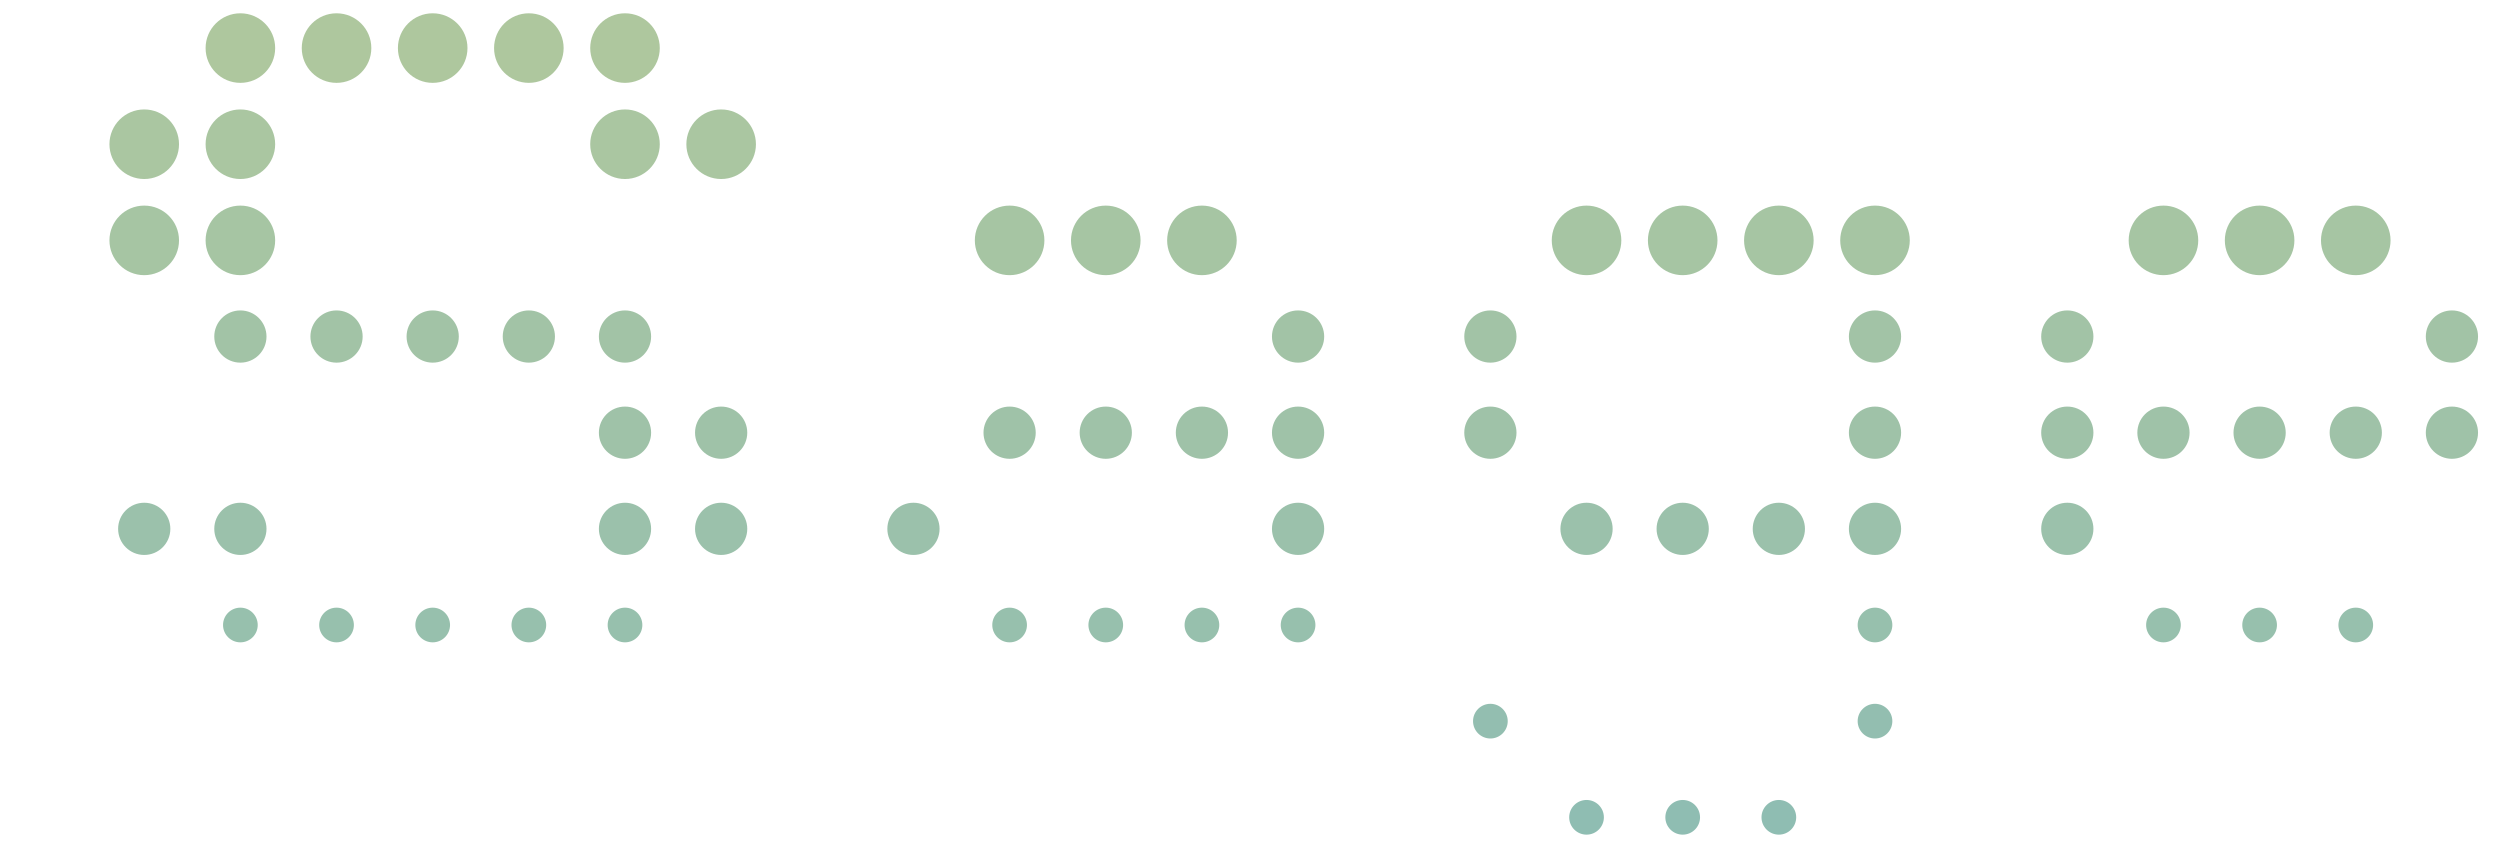
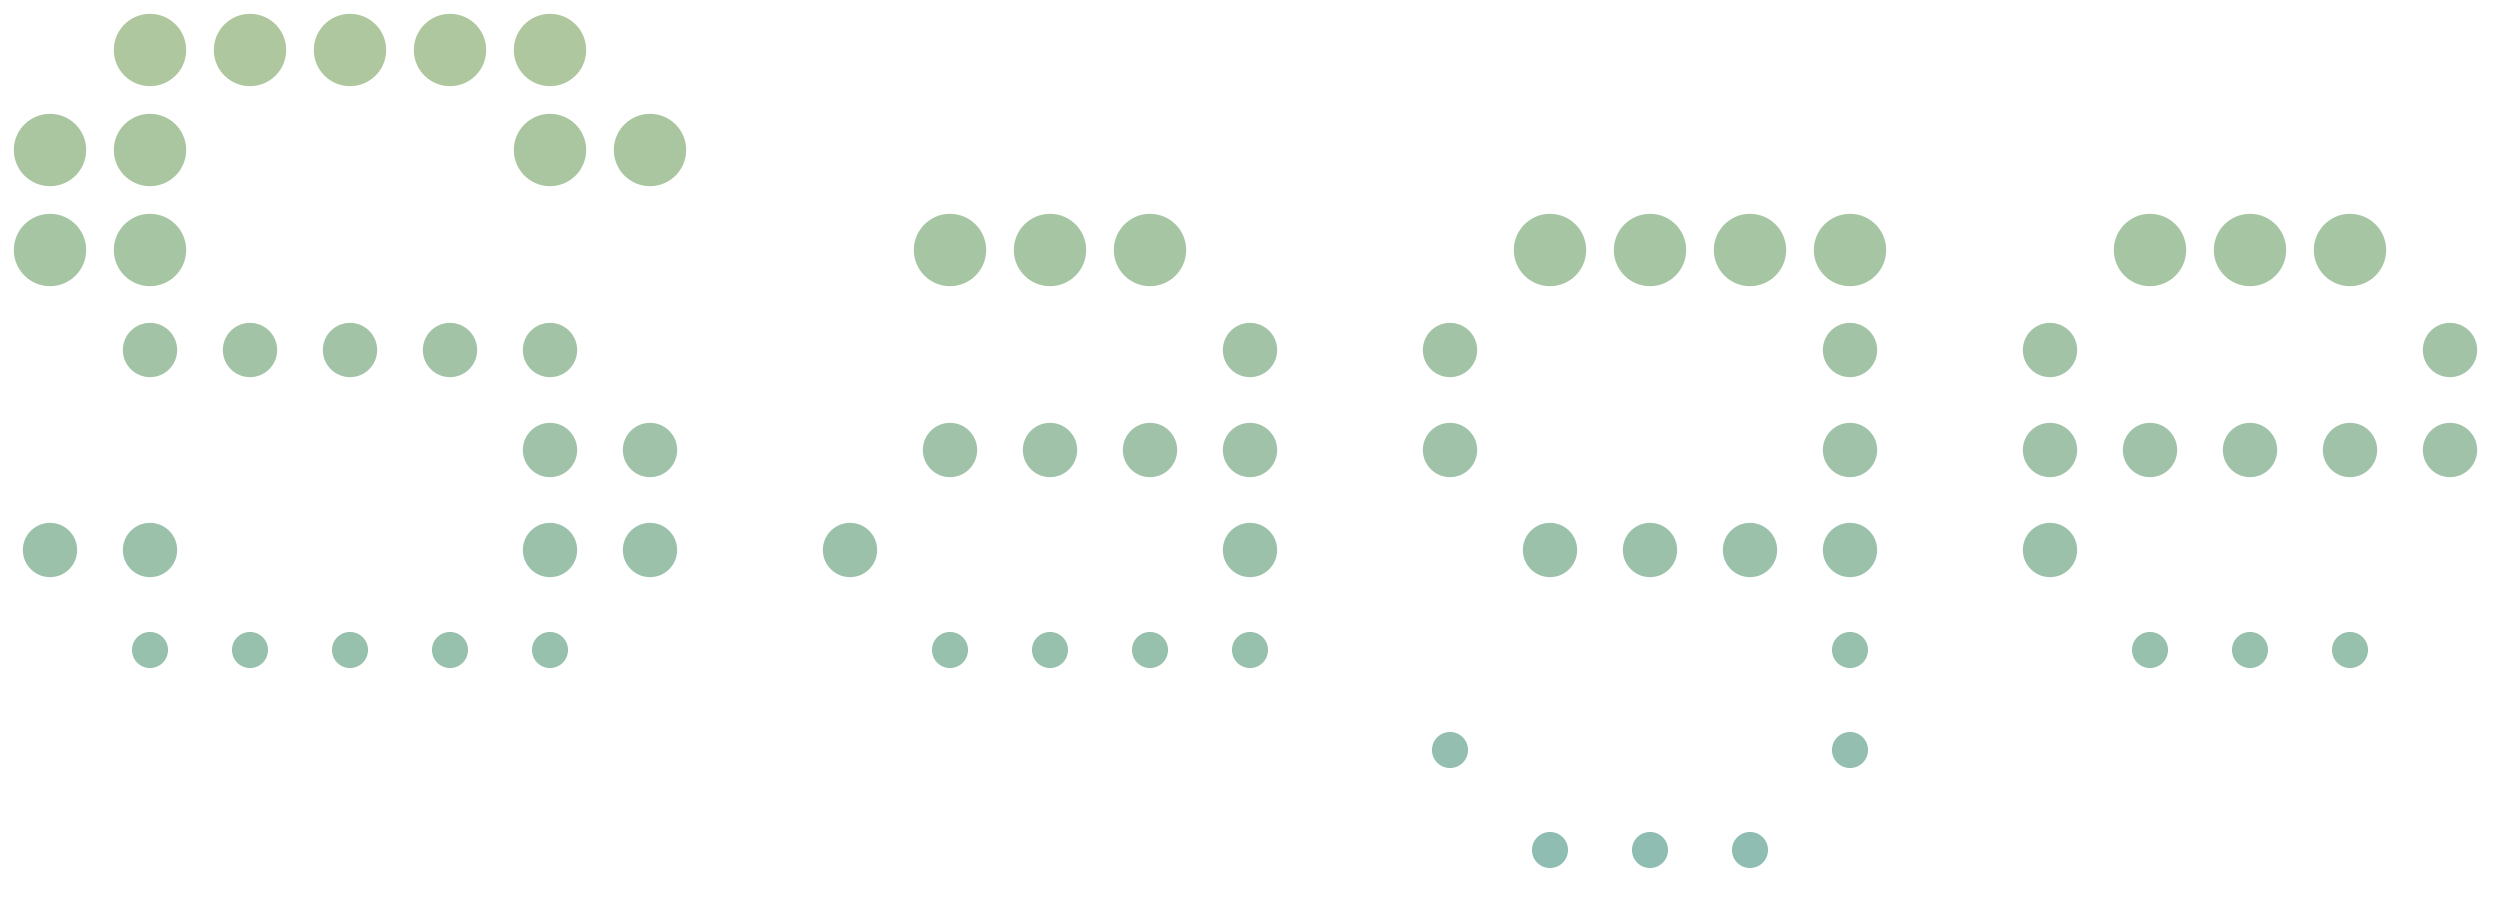
- <svg xmlns="http://www.w3.org/2000/svg" viewBox="0 0 265.2 91.8" width="265.2" height="91.8">
+ <svg xmlns="http://www.w3.org/2000/svg" viewBox="0 0 255 91.8" width="255" height="91.8">
+   <circle cx="5.1" cy="15.3" r="3.69" fill="#aac6a1" />
+   <circle cx="5.1" cy="25.5" r="3.69" fill="#a6c5a3" />
+   <circle cx="5.1" cy="56.1" r="2.77" fill="#9bc1ab" />
+   <circle cx="15.3" cy="5.1" r="3.69" fill="#aec79e" />
  <circle cx="15.3" cy="15.3" r="3.69" fill="#aac6a1" />
  <circle cx="15.3" cy="25.5" r="3.69" fill="#a6c5a3" />
+   <circle cx="15.3" cy="35.7" r="2.77" fill="#a2c3a6" />
  <circle cx="15.3" cy="56.1" r="2.77" fill="#9bc1ab" />
+   <circle cx="15.3" cy="66.3" r="1.84" fill="#97c0ad" />
  <circle cx="25.5" cy="5.1" r="3.69" fill="#aec79e" />
-   <circle cx="25.5" cy="15.3" r="3.69" fill="#aac6a1" />
-   <circle cx="25.5" cy="25.5" r="3.69" fill="#a6c5a3" />
  <circle cx="25.5" cy="35.7" r="2.77" fill="#a2c3a6" />
-   <circle cx="25.5" cy="56.1" r="2.77" fill="#9bc1ab" />
  <circle cx="25.5" cy="66.3" r="1.84" fill="#97c0ad" />
  <circle cx="35.7" cy="5.1" r="3.69" fill="#aec79e" />
  <circle cx="35.7" cy="35.7" r="2.77" fill="#a2c3a6" />
  <circle cx="35.7" cy="66.3" r="1.84" fill="#97c0ad" />
  <circle cx="45.9" cy="5.1" r="3.69" fill="#aec79e" />
  <circle cx="45.9" cy="35.7" r="2.77" fill="#a2c3a6" />
  <circle cx="45.9" cy="66.3" r="1.84" fill="#97c0ad" />
  <circle cx="56.1" cy="5.1" r="3.69" fill="#aec79e" />
+   <circle cx="56.1" cy="15.3" r="3.69" fill="#aac6a1" />
  <circle cx="56.1" cy="35.7" r="2.77" fill="#a2c3a6" />
+   <circle cx="56.1" cy="45.9" r="2.77" fill="#9fc2a8" />
+   <circle cx="56.1" cy="56.1" r="2.77" fill="#9bc1ab" />
  <circle cx="56.1" cy="66.3" r="1.84" fill="#97c0ad" />
-   <circle cx="66.3" cy="5.1" r="3.69" fill="#aec79e" />
  <circle cx="66.3" cy="15.3" r="3.69" fill="#aac6a1" />
-   <circle cx="66.3" cy="35.7" r="2.77" fill="#a2c3a6" />
  <circle cx="66.3" cy="45.9" r="2.77" fill="#9fc2a8" />
  <circle cx="66.3" cy="56.1" r="2.77" fill="#9bc1ab" />
-   <circle cx="66.3" cy="66.3" r="1.84" fill="#97c0ad" />
-   <circle cx="76.5" cy="15.3" r="3.69" fill="#aac6a1" />
-   <circle cx="76.5" cy="45.9" r="2.77" fill="#9fc2a8" />
-   <circle cx="76.5" cy="56.1" r="2.77" fill="#9bc1ab" />
-   <circle cx="96.9" cy="56.1" r="2.77" fill="#9bc1ab" />
+   <circle cx="86.7" cy="56.1" r="2.77" fill="#9bc1ab" />
+   <circle cx="96.9" cy="25.5" r="3.69" fill="#a6c5a3" />
+   <circle cx="96.9" cy="45.9" r="2.77" fill="#9fc2a8" />
+   <circle cx="96.9" cy="66.3" r="1.84" fill="#97c0ad" />
  <circle cx="107.1" cy="25.5" r="3.69" fill="#a6c5a3" />
  <circle cx="107.1" cy="45.9" r="2.77" fill="#9fc2a8" />
  <circle cx="107.1" cy="66.3" r="1.84" fill="#97c0ad" />
  <circle cx="117.3" cy="25.5" r="3.69" fill="#a6c5a3" />
  <circle cx="117.3" cy="45.9" r="2.77" fill="#9fc2a8" />
  <circle cx="117.3" cy="66.3" r="1.84" fill="#97c0ad" />
-   <circle cx="127.5" cy="25.5" r="3.69" fill="#a6c5a3" />
+   <circle cx="127.5" cy="35.7" r="2.77" fill="#a2c3a6" />
  <circle cx="127.5" cy="45.9" r="2.77" fill="#9fc2a8" />
+   <circle cx="127.5" cy="56.1" r="2.77" fill="#9bc1ab" />
  <circle cx="127.5" cy="66.3" r="1.84" fill="#97c0ad" />
-   <circle cx="137.7" cy="35.7" r="2.77" fill="#a2c3a6" />
-   <circle cx="137.7" cy="45.9" r="2.77" fill="#9fc2a8" />
-   <circle cx="137.7" cy="56.1" r="2.77" fill="#9bc1ab" />
-   <circle cx="137.7" cy="66.3" r="1.84" fill="#97c0ad" />
-   <circle cx="158.1" cy="35.7" r="2.77" fill="#a2c3a6" />
-   <circle cx="158.1" cy="45.9" r="2.77" fill="#9fc2a8" />
-   <circle cx="158.1" cy="76.5" r="1.84" fill="#93beb0" />
+   <circle cx="147.9" cy="35.7" r="2.77" fill="#a2c3a6" />
+   <circle cx="147.9" cy="45.9" r="2.77" fill="#9fc2a8" />
+   <circle cx="147.9" cy="76.5" r="1.84" fill="#93beb0" />
+   <circle cx="158.1" cy="25.5" r="3.69" fill="#a6c5a3" />
+   <circle cx="158.1" cy="56.1" r="2.77" fill="#9bc1ab" />
+   <circle cx="158.1" cy="86.7" r="1.84" fill="#8fbdb2" />
  <circle cx="168.3" cy="25.5" r="3.69" fill="#a6c5a3" />
  <circle cx="168.3" cy="56.1" r="2.77" fill="#9bc1ab" />
  <circle cx="168.3" cy="86.7" r="1.84" fill="#8fbdb2" />
  <circle cx="178.5" cy="25.5" r="3.69" fill="#a6c5a3" />
  <circle cx="178.5" cy="56.1" r="2.77" fill="#9bc1ab" />
  <circle cx="178.5" cy="86.7" r="1.84" fill="#8fbdb2" />
  <circle cx="188.7" cy="25.5" r="3.69" fill="#a6c5a3" />
+   <circle cx="188.7" cy="35.7" r="2.77" fill="#a2c3a6" />
+   <circle cx="188.7" cy="45.9" r="2.77" fill="#9fc2a8" />
  <circle cx="188.7" cy="56.1" r="2.77" fill="#9bc1ab" />
-   <circle cx="188.7" cy="86.7" r="1.84" fill="#8fbdb2" />
-   <circle cx="198.9" cy="25.5" r="3.69" fill="#a6c5a3" />
-   <circle cx="198.9" cy="35.7" r="2.77" fill="#a2c3a6" />
-   <circle cx="198.9" cy="45.9" r="2.77" fill="#9fc2a8" />
-   <circle cx="198.9" cy="56.1" r="2.77" fill="#9bc1ab" />
-   <circle cx="198.9" cy="66.3" r="1.84" fill="#97c0ad" />
-   <circle cx="198.9" cy="76.5" r="1.84" fill="#93beb0" />
-   <circle cx="219.3" cy="35.7" r="2.77" fill="#a2c3a6" />
+   <circle cx="188.7" cy="66.3" r="1.84" fill="#97c0ad" />
+   <circle cx="188.7" cy="76.5" r="1.84" fill="#93beb0" />
+   <circle cx="209.1" cy="35.7" r="2.77" fill="#a2c3a6" />
+   <circle cx="209.1" cy="45.9" r="2.77" fill="#9fc2a8" />
+   <circle cx="209.1" cy="56.1" r="2.77" fill="#9bc1ab" />
+   <circle cx="219.3" cy="25.5" r="3.69" fill="#a6c5a3" />
  <circle cx="219.3" cy="45.9" r="2.77" fill="#9fc2a8" />
-   <circle cx="219.3" cy="56.1" r="2.77" fill="#9bc1ab" />
+   <circle cx="219.3" cy="66.3" r="1.84" fill="#97c0ad" />
  <circle cx="229.5" cy="25.5" r="3.69" fill="#a6c5a3" />
  <circle cx="229.5" cy="45.9" r="2.77" fill="#9fc2a8" />
  <circle cx="229.5" cy="66.3" r="1.84" fill="#97c0ad" />
  <circle cx="239.7" cy="25.5" r="3.69" fill="#a6c5a3" />
  <circle cx="239.7" cy="45.9" r="2.77" fill="#9fc2a8" />
  <circle cx="239.7" cy="66.3" r="1.84" fill="#97c0ad" />
-   <circle cx="249.9" cy="25.5" r="3.69" fill="#a6c5a3" />
+   <circle cx="249.9" cy="35.7" r="2.77" fill="#a2c3a6" />
  <circle cx="249.9" cy="45.9" r="2.77" fill="#9fc2a8" />
-   <circle cx="249.9" cy="66.3" r="1.84" fill="#97c0ad" />
-   <circle cx="260.1" cy="35.7" r="2.77" fill="#a2c3a6" />
-   <circle cx="260.1" cy="45.9" r="2.77" fill="#9fc2a8" />
</svg>
